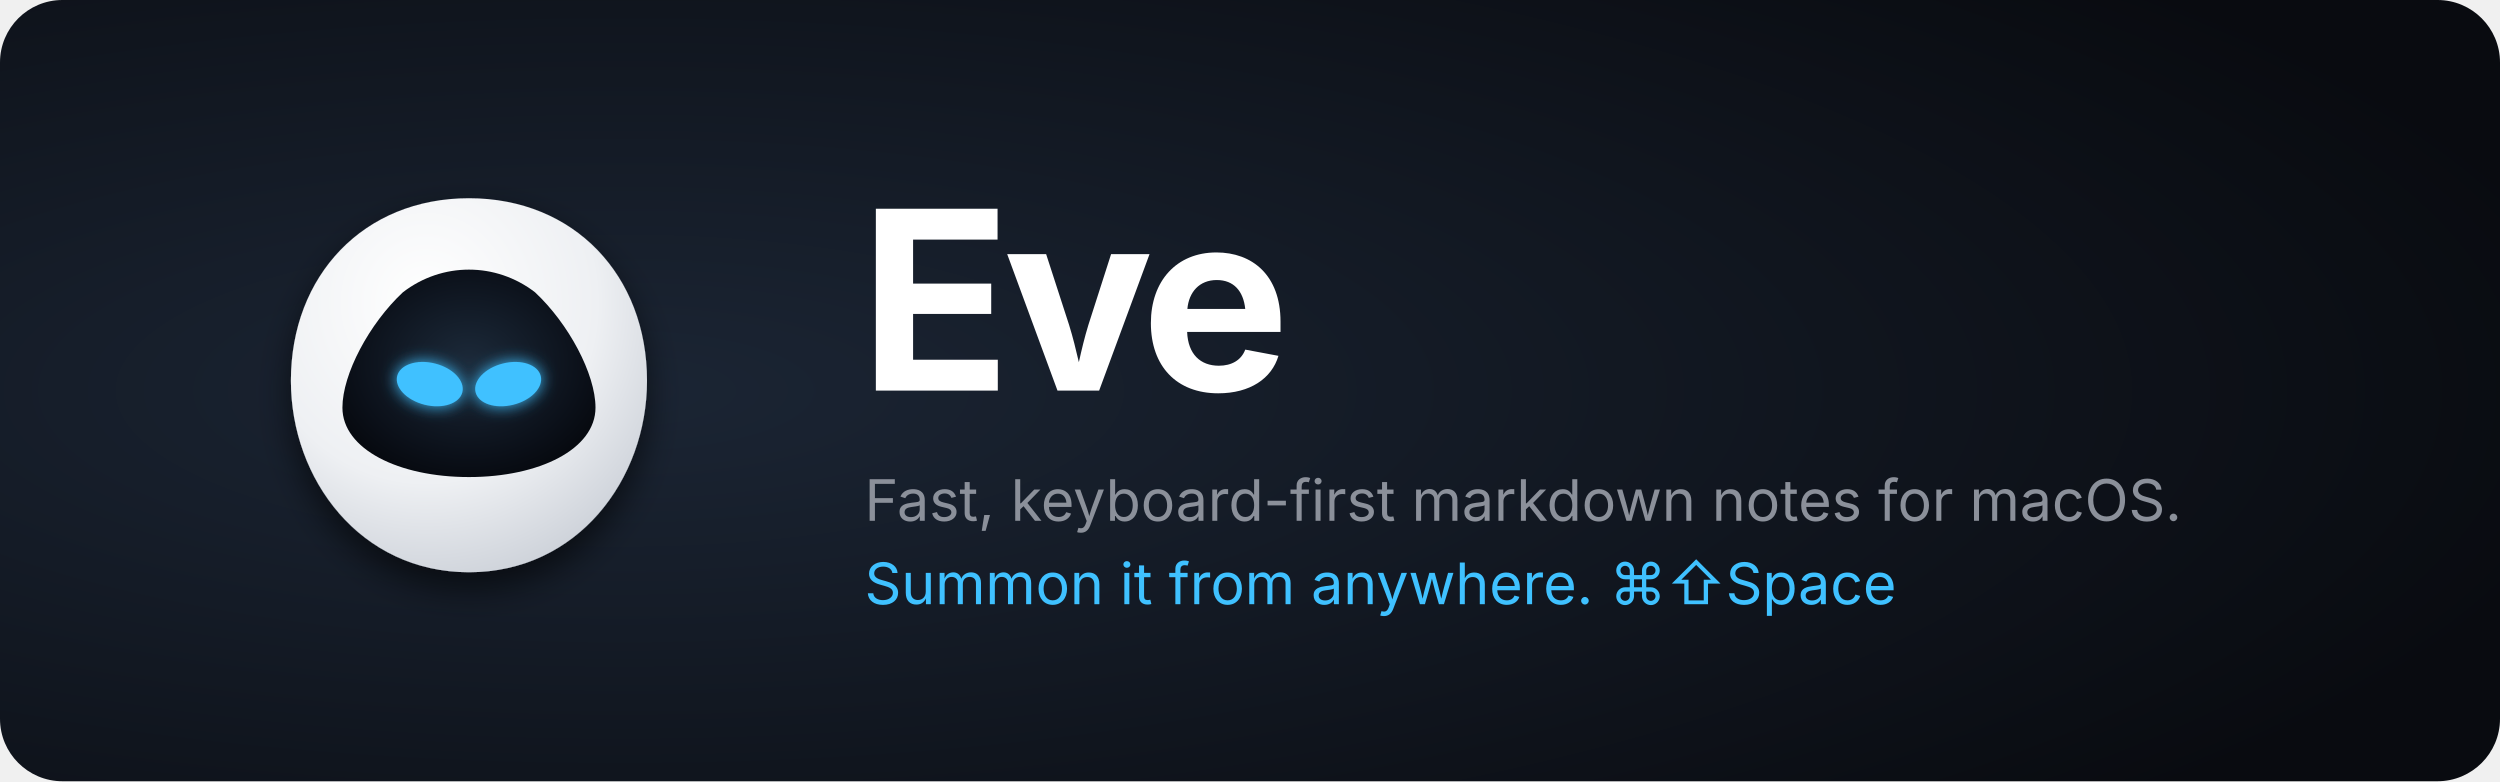
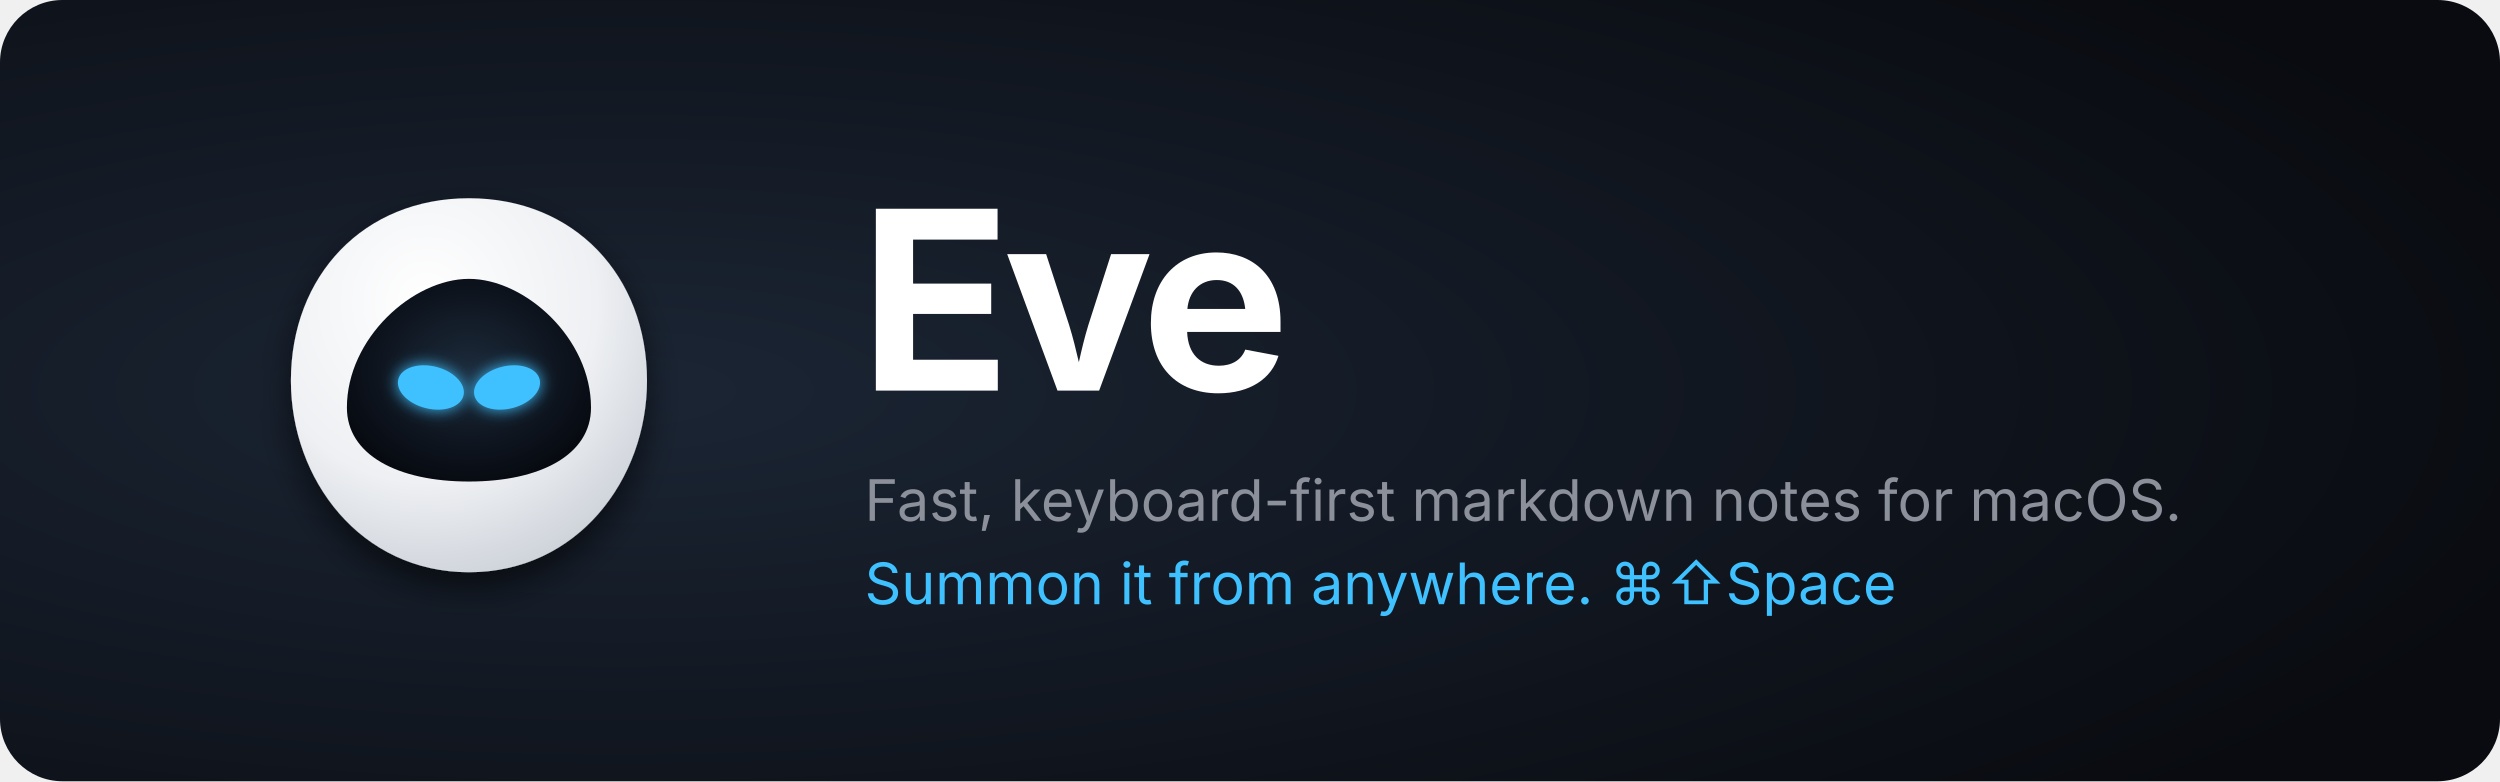
<svg xmlns="http://www.w3.org/2000/svg" viewBox="0 0 960 300" width="960" height="300">
  <defs>
    <radialGradient id="bgb" cx="50%" cy="35%" r="75%">
      <stop offset="0" stop-color="#1b2534" />
      <stop offset="1" stop-color="#090b10" />
    </radialGradient>
    <radialGradient id="body" cx="38%" cy="28%" r="80%">
      <stop offset="0" stop-color="#ffffff" />
      <stop offset="0.6" stop-color="#eef0f3" />
      <stop offset="1" stop-color="#c9ced6" />
    </radialGradient>
    <radialGradient id="visor" cx="50%" cy="45%" r="65%">
      <stop offset="0" stop-color="#1c2a3a" />
      <stop offset="0.7" stop-color="#0b1019" />
      <stop offset="1" stop-color="#04060a" />
    </radialGradient>
    <radialGradient id="eye" cx="50%" cy="50%" r="50%">
      <stop offset="0" stop-color="#e8fbff" />
      <stop offset="0.35" stop-color="#7fe0ff" />
      <stop offset="0.75" stop-color="#2eb8ff" />
      <stop offset="1" stop-color="#1a8fe0" />
    </radialGradient>
    <filter id="glow" x="-80%" y="-80%" width="260%" height="260%">
      <feGaussianBlur stdDeviation="14" result="b" />
      <feMerge>
        <feMergeNode in="b" />
        <feMergeNode in="SourceGraphic" />
      </feMerge>
    </filter>
    <filter id="soft" x="-80%" y="-80%" width="260%" height="260%">
      <feGaussianBlur stdDeviation="40" />
    </filter>
    <filter id="shadow" x="-20%" y="-20%" width="140%" height="150%">
      <feDropShadow dx="0" dy="28" stdDeviation="30" flood-color="#000" flood-opacity=".6" />
    </filter>
  </defs>
  <radialGradient id="bgw" cx="25%" cy="50%" r="80%">
    <stop offset="0" stop-color="#1b2534" />
    <stop offset="1" stop-color="#090b10" />
  </radialGradient>
  <rect width="960" height="300" rx="24" fill="url(#bgw)" />
  <g transform="translate(70 40) scale(0.215)">
    <path filter="url(#shadow)" fill="url(#body)" d="M512 168c188 0 318 138 318 326 0 176-124 342-318 342S194 670 194 494c0-188 130-326 318-326z" />
-     <path fill="url(#visor)" d="M286 542 C286 616 386 666 512 666 C638 666 738 616 738 542 C738 482 690 392 630 336 C560 282 464 282 394 336 C334 392 286 482 286 542 Z" />
+     <path fill="url(#visor)" d="M512 312 C612 312 730 418 730 542 C730 626 640 674 512 674 C384 674 294 626 294 542 C294 418 412 312 512 312 Z" />
    <g fill="#3fc1ff" filter="url(#glow)">
-       <ellipse cx="442" cy="500" rx="60" ry="38" transform="rotate(14 442 500)" />
-       <ellipse cx="582" cy="500" rx="60" ry="38" transform="rotate(-14 582 500)" />
+       <ellipse cx="444" cy="506" rx="60" ry="38" transform="rotate(14 444 506)" />
+       <ellipse cx="580" cy="506" rx="60" ry="38" transform="rotate(-14 580 506)" />
    </g>
  </g>
  <text x="330" y="150" font-family="-apple-system, Inter, Helvetica, Arial, sans-serif" font-size="96" font-weight="700" fill="#ffffff" letter-spacing="-3">Eve</text>
  <text x="332" y="200" font-family="-apple-system, Inter, Helvetica, Arial, sans-serif" font-size="22" fill="#8b909a">Fast, keyboard-first markdown notes for macOS.</text>
  <text x="332" y="232" font-family="-apple-system, Inter, Helvetica, Arial, sans-serif" font-size="22" fill="#3fc1ff">Summon it from anywhere. ⌘⇧Space</text>
</svg>
